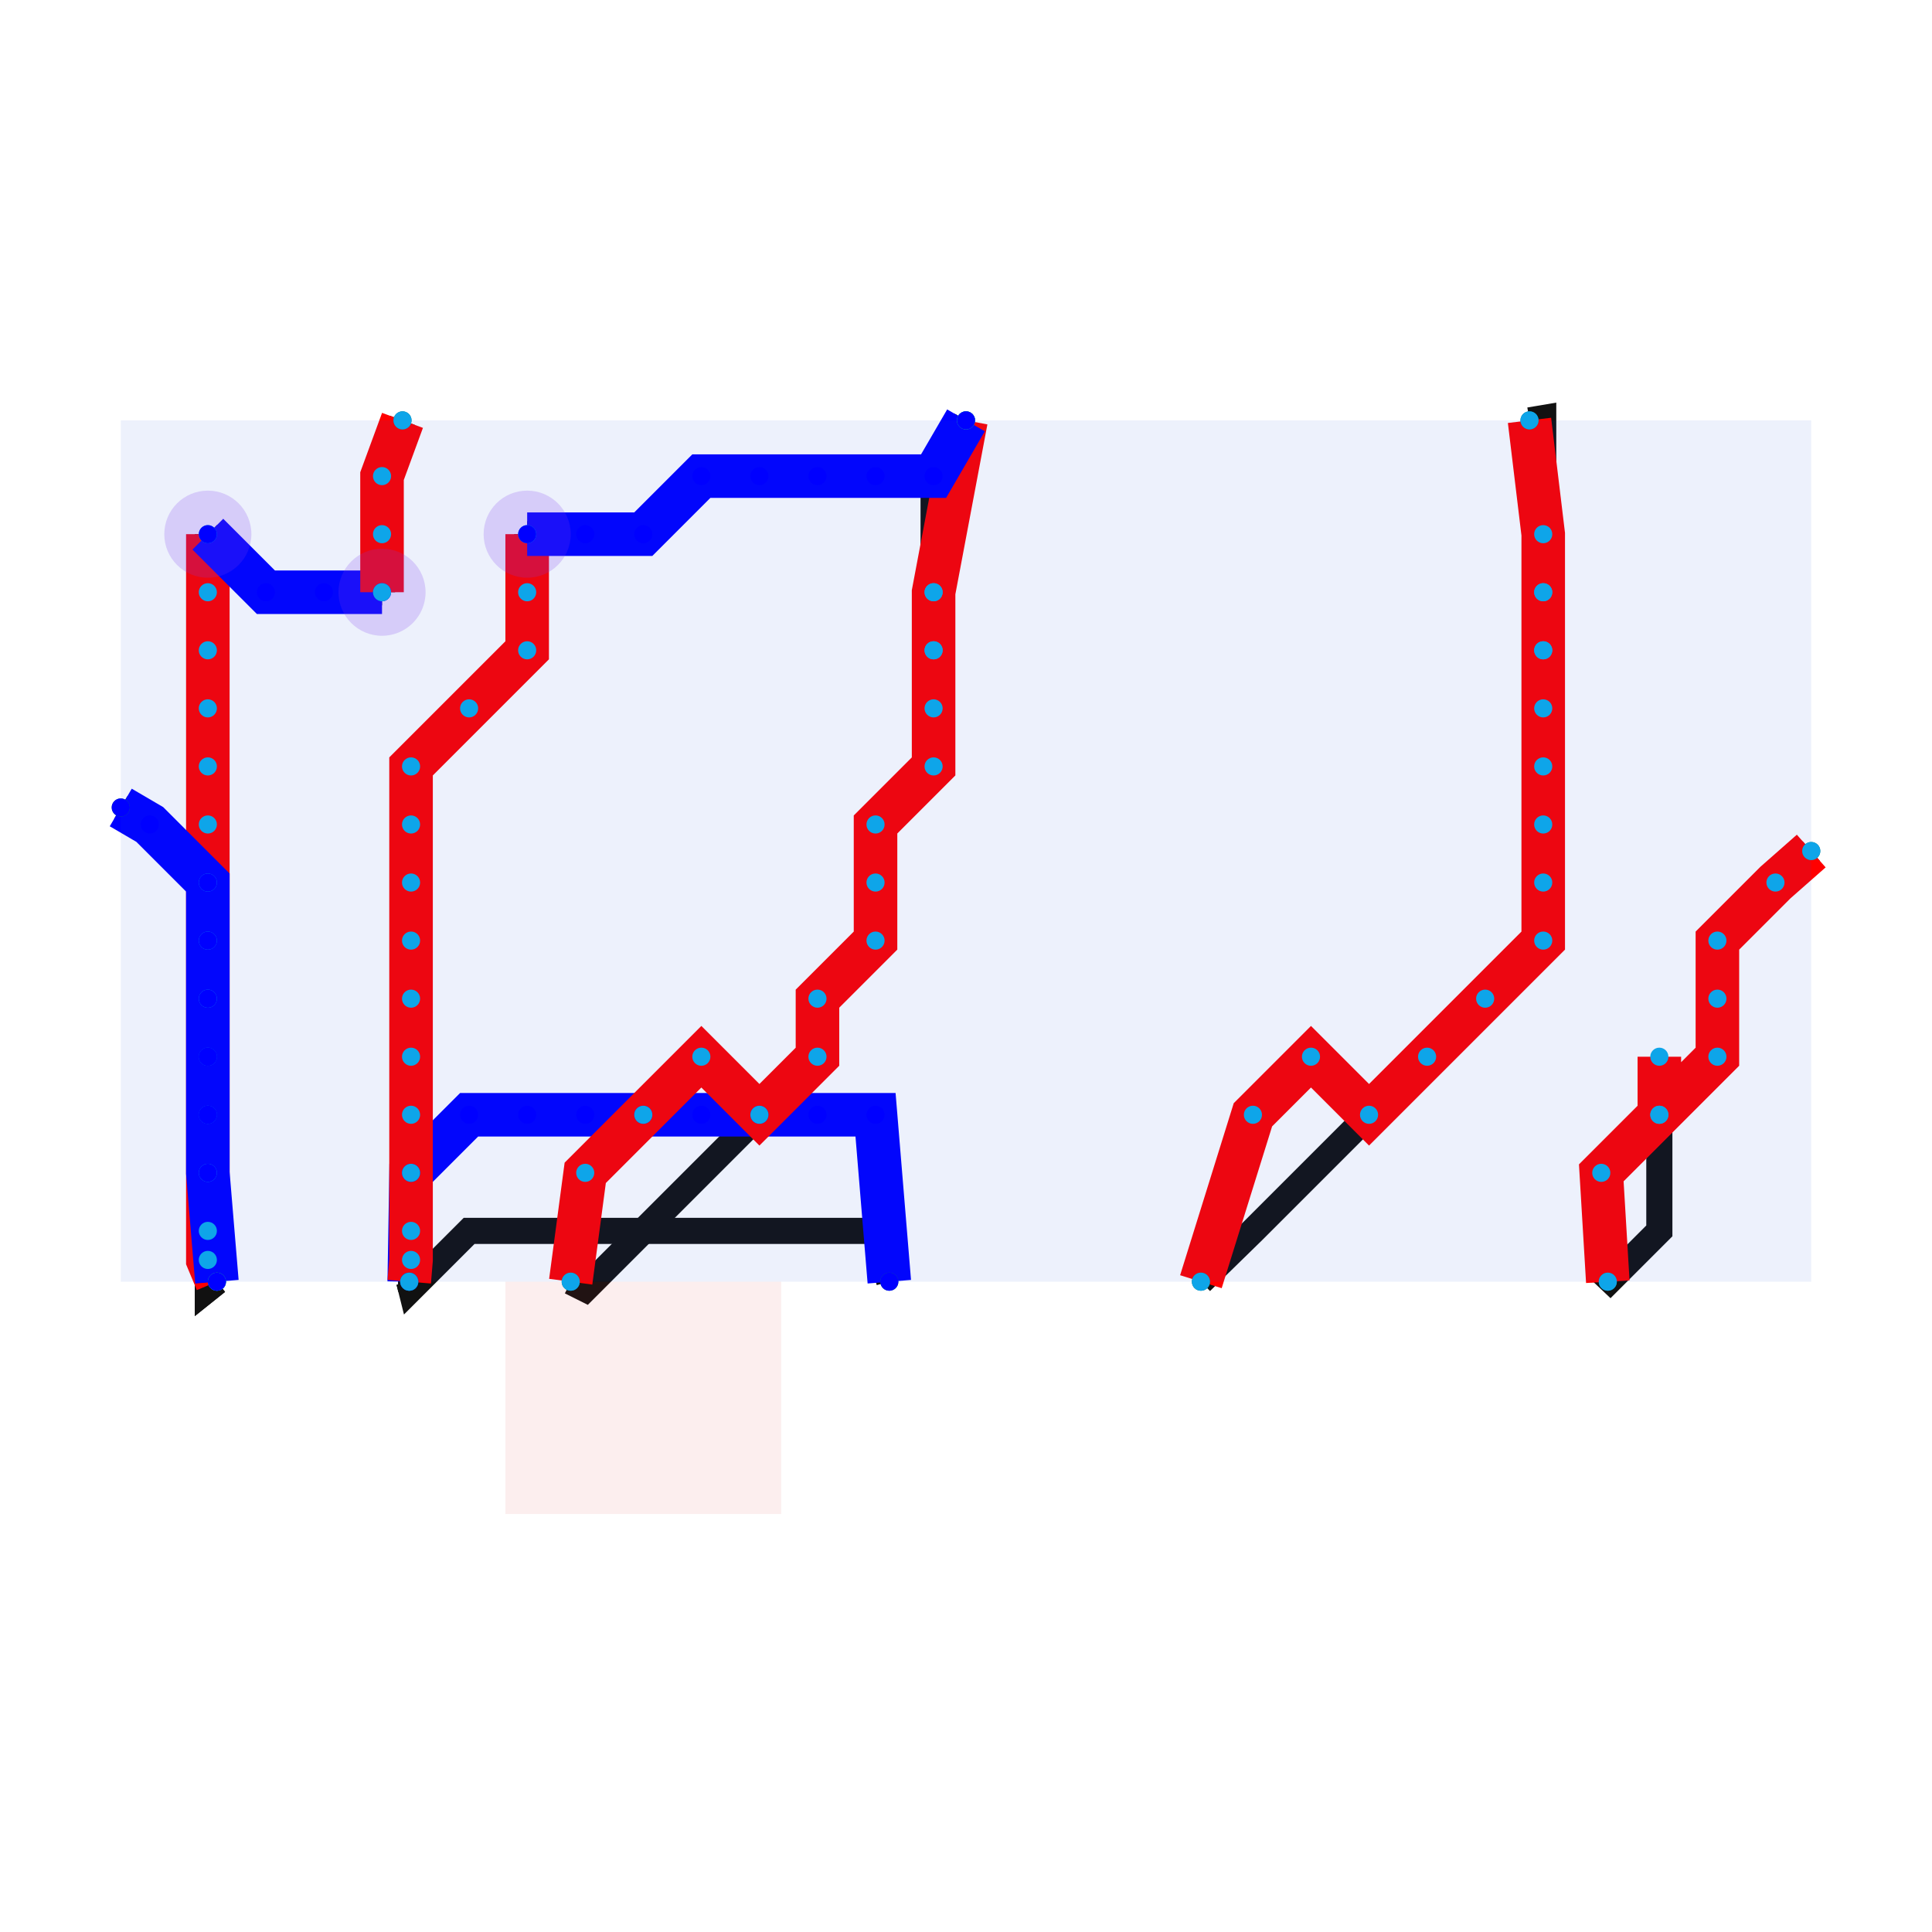
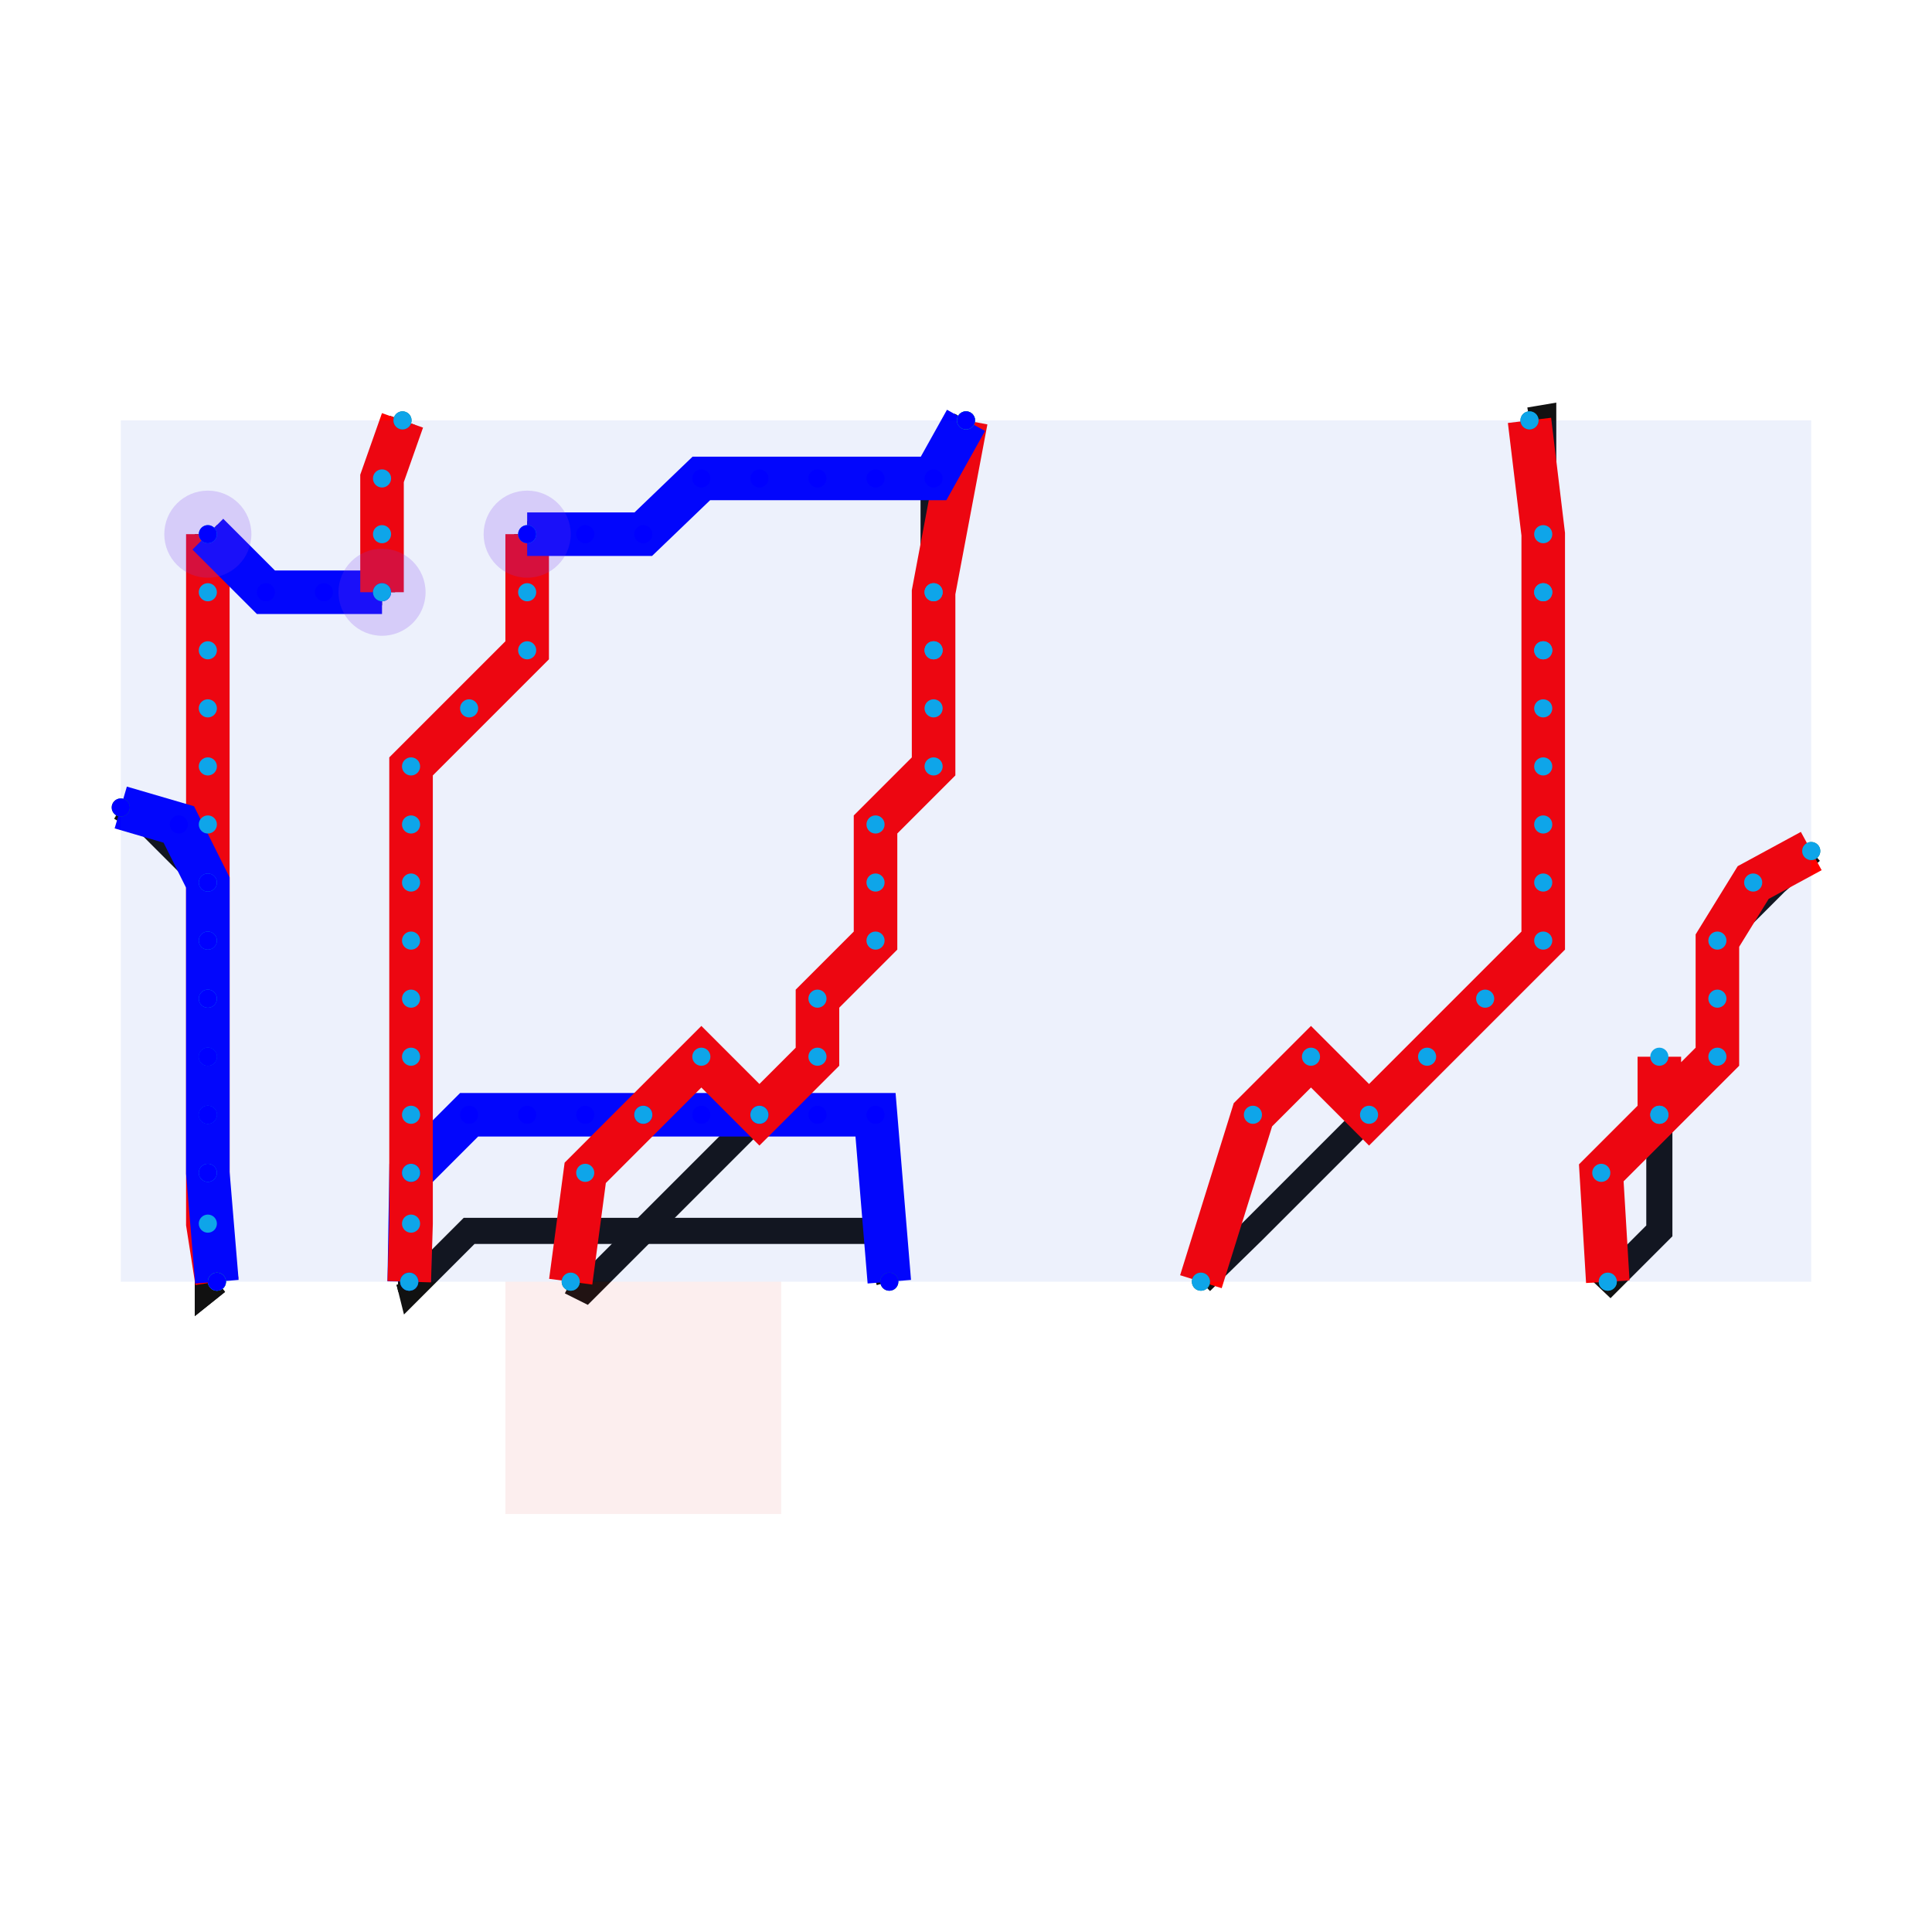
<svg xmlns="http://www.w3.org/2000/svg" width="640" height="640" viewBox="0 0 640 640">
  <rect width="100%" height="100%" fill="white" />
  <g>
    <polyline data-points="1.19375,-12.775 1.2000000000000002,-12.8 1.4000000000000001,-12.600000000000001 1.6,-12.600000000000001 1.8,-12.600000000000001 2,-12.600000000000001 2.2,-12.600000000000001 2.4000000000000004,-12.600000000000001 2.6000000000000005,-12.600000000000001 2.8000000000000007,-12.600000000000001 2.8475,-12.775" data-type="line" data-label="original:source_net_6_mst0" points="135.565,424.58 136.166,426.984 155.399,407.751 174.632,407.751 193.865,407.751 213.098,407.751 232.332,407.751 251.565,407.751 270.798,407.751 290.031,407.751 294.599,424.58" fill="none" stroke="#111111" stroke-width="8.655" />
  </g>
  <g>
    <polyline data-points="0.5312500000000008,-12.775 0.5,-12.8 0.5,-12.600000000000001 0.5,-12.400000000000002 0.5,-12.200000000000003 0.5,-12.000000000000004 0.5,-11.800000000000004 0.5,-11.600000000000005 0.5,-11.400000000000006 0.5,-11.200000000000006 0.5,-11.000000000000007 0.5,-10.800000000000008 0.5,-10.600000000000009 0.5,-10.40000000000001 0.5,-10.20000000000001" data-type="line" data-label="original:source_net_12" points="71.855,424.58 68.85,426.984 68.85,407.751 68.85,388.518 68.85,369.285 68.85,350.052 68.85,330.819 68.85,311.585 68.85,292.352 68.85,273.119 68.85,253.886 68.85,234.653 68.85,215.42 68.85,196.186 68.85,176.953" fill="none" stroke="#111111" stroke-width="8.655" />
  </g>
  <g>
    <polyline data-points="0.5,-10.20000000000001 0.5,-10.20000000000001 0.7,-10.40000000000001 0.8999999999999999,-10.40000000000001 1.0999999999999999,-10.40000000000001" data-type="line" data-label="original:source_net_12" points="68.85,176.953 68.85,176.953 88.083,196.186 107.316,196.186 126.549,196.186" fill="none" stroke="#111111" stroke-width="8.655" />
  </g>
  <g>
    <polyline data-points="1.0999999999999999,-10.40000000000001 1.0999999999999999,-10.40000000000001 1.0999999999999999,-10.20000000000001 1.0999999999999999,-10.00000000000001 1.1705457001021478,-9.807968978321702" data-type="line" data-label="original:source_net_12" points="126.549,196.186 126.549,196.186 126.549,176.953 126.549,157.72 133.333,139.253" fill="none" stroke="#111111" stroke-width="8.655" />
  </g>
  <g>
    <polyline data-points="5.322455650459661,-12.775 5.300000000000001,-12.8 5.500000000000001,-12.600000000000001 5.500000000000001,-12.400000000000002 5.500000000000001,-12.200000000000003 5.700000000000001,-12.000000000000004 5.700000000000001,-11.800000000000004 5.700000000000001,-11.600000000000005 5.900000000000001,-11.400000000000006 6.023274200612882,-11.291484489160851" data-type="line" data-label="original:source_net_15_mst1" points="532.605,424.58 530.446,426.984 549.679,407.751 549.679,388.518 549.679,369.285 568.912,350.052 568.912,330.819 568.912,311.585 588.145,292.352 600,281.917" fill="none" stroke="#111111" stroke-width="8.655" />
  </g>
  <g>
    <polyline data-points="5.052728500510735,-9.807968978321702 5.1000000000000005,-9.8 5.1000000000000005,-10 5.1000000000000005,-10.2 5.1000000000000005,-10.399999999999999 5.1000000000000005,-10.599999999999998 5.1000000000000005,-10.799999999999997 5.1000000000000005,-10.999999999999996 5.1000000000000005,-11.199999999999996 5.1000000000000005,-11.399999999999995 5.1000000000000005,-11.599999999999994 4.9,-11.799999999999994 4.7,-11.999999999999993 4.5,-12.199999999999992 4.3,-12.399999999999991 4.1,-12.59999999999999 3.920818550153221,-12.775" data-type="line" data-label="original:source_net_6_mst2" points="506.667,139.253 511.213,138.487 511.213,157.72 511.213,176.953 511.213,196.186 511.213,215.42 511.213,234.653 511.213,253.886 511.213,273.119 511.213,292.352 511.213,311.585 491.979,330.819 472.746,350.052 453.513,369.285 434.28,388.518 415.047,407.751 397.816,424.58" fill="none" stroke="#111111" stroke-width="8.655" />
  </g>
  <g>
    <polyline data-points="1.75,-12.775 1.8,-12.8 2,-12.600000000000001 2.2,-12.400000000000002 2.4000000000000004,-12.200000000000003 2.6000000000000005,-12.000000000000004 2.6000000000000005,-11.800000000000004 2.8000000000000007,-11.600000000000005 2.8000000000000007,-11.400000000000006 2.8000000000000007,-11.200000000000006 3.000000000000001,-11.000000000000007 3.000000000000001,-10.800000000000008 3.000000000000001,-10.600000000000009 3.000000000000001,-10.40000000000001 3.000000000000001,-10.20000000000001 3.000000000000001,-10.00000000000001 3.1116371003064414,-9.807968978321702" data-type="line" data-label="original:source_net_18" points="189.057,424.58 193.865,426.984 213.098,407.751 232.332,388.518 251.565,369.285 270.798,350.052 270.798,330.819 290.031,311.585 290.031,292.352 290.031,273.119 309.264,253.886 309.264,234.653 309.264,215.42 309.264,196.186 309.264,176.953 309.264,157.72 320,139.253" fill="none" stroke="#111111" stroke-width="8.655" />
  </g>
  <g>
    <polyline data-points="0.5312500000000008,-12.775 0.5,-12.8 0.5,-12.600000000000001 0.5,-12.400000000000002 0.5,-12.200000000000003 0.5,-12.000000000000004 0.5,-11.800000000000004 0.5,-11.600000000000005 0.5,-11.400000000000006 0.3,-11.200000000000006 0.20000000000000107,-11.14148448916085" data-type="line" data-label="original:source_net_13_mst2" points="71.855,424.58 68.85,426.984 68.85,407.751 68.85,388.518 68.85,369.285 68.85,350.052 68.85,330.819 68.85,311.585 68.85,292.352 49.617,273.119 40,267.492" fill="none" stroke="#111111" stroke-width="8.655" />
  </g>
  <g>
    <polyline data-points="1.19375,-12.775 1.2000000000000002,-12.8 1.2000000000000002,-12.600000000000001 1.2000000000000002,-12.400000000000002 1.2000000000000002,-12.200000000000003 1.2000000000000002,-12.000000000000004 1.2000000000000002,-11.800000000000004 1.2000000000000002,-11.600000000000005 1.2000000000000002,-11.400000000000006 1.2000000000000002,-11.200000000000006 1.2000000000000002,-11.000000000000007 1.4000000000000001,-10.800000000000008 1.6,-10.600000000000009 1.6,-10.40000000000001 1.6,-10.20000000000001" data-type="line" data-label="original:source_net_19" points="135.565,424.58 136.166,426.984 136.166,407.751 136.166,388.518 136.166,369.285 136.166,350.052 136.166,330.819 136.166,311.585 136.166,292.352 136.166,273.119 136.166,253.886 155.399,234.653 174.632,215.42 174.632,196.186 174.632,176.953" fill="none" stroke="#111111" stroke-width="8.655" />
  </g>
  <g>
    <polyline data-points="1.6,-10.20000000000001 1.6,-10.20000000000001 1.8,-10.20000000000001 2,-10.20000000000001 2.2,-10.00000000000001 2.4000000000000004,-10.00000000000001 2.6000000000000005,-10.00000000000001 2.8000000000000007,-10.00000000000001 3.000000000000001,-10.00000000000001 3.1116371003064414,-9.807968978321702" data-type="line" data-label="original:source_net_19" points="174.632,176.953 174.632,176.953 193.865,176.953 213.098,176.953 232.332,157.72 251.565,157.72 270.798,157.72 290.031,157.72 309.264,157.72 320,139.253" fill="none" stroke="#111111" stroke-width="8.655" />
  </g>
  <g>
    <polyline data-points="1.19375,-12.775 1.2000000000000002,-12.4 1.4000000000000001,-12.200000000000001 1.6,-12.200000000000001 1.8,-12.200000000000001 2,-12.200000000000001 2.2,-12.200000000000001 2.4000000000000004,-12.200000000000001 2.6000000000000005,-12.200000000000001 2.8000000000000007,-12.200000000000001 2.8475,-12.775" data-type="line" data-label="source_net_6_mst0" points="135.565,424.58 136.166,388.518 155.399,369.285 174.632,369.285 193.865,369.285 213.098,369.285 232.332,369.285 251.565,369.285 270.798,369.285 290.031,369.285 294.599,424.58" fill="none" stroke="#0000FF" stroke-width="14.425" />
  </g>
  <g>
-     <polyline data-points="0.5312500000000008,-12.775 0.5,-12.700000000000001 0.5,-12.600000000000001 0.5,-12.400000000000002 0.5,-12.200000000000003 0.5,-12.000000000000004 0.5,-11.800000000000004 0.5,-11.600000000000005 0.5,-11.400000000000006 0.5,-11.200000000000006 0.5,-11.000000000000007 0.5,-10.800000000000008 0.5,-10.600000000000009 0.5,-10.40000000000001 0.5,-10.20000000000001" data-type="line" data-label="source_net_12" points="71.855,424.58 68.85,417.368 68.85,407.751 68.85,388.518 68.85,369.285 68.85,350.052 68.85,330.819 68.85,311.585 68.85,292.352 68.85,273.119 68.85,253.886 68.85,234.653 68.85,215.42 68.85,196.186 68.85,176.953" fill="none" stroke="#FF0000" stroke-width="14.425" />
+     <polyline data-points="0.5312500000000008,-12.775 0.5,-12.575000000000001 0.5,-12.400000000000002 0.5,-12.200000000000003 0.5,-12.000000000000004 0.5,-11.800000000000004 0.5,-11.600000000000005 0.5,-11.400000000000006 0.5,-11.200000000000006 0.5,-11.000000000000007 0.5,-10.800000000000008 0.5,-10.600000000000009 0.5,-10.40000000000001 0.5,-10.20000000000001" data-type="line" data-label="source_net_12" points="71.855,424.58 68.85,405.347 68.85,388.518 68.85,369.285 68.85,350.052 68.85,330.819 68.85,311.585 68.85,292.352 68.85,273.119 68.85,253.886 68.85,234.653 68.85,215.42 68.85,196.186 68.85,176.953" fill="none" stroke="#FF0000" stroke-width="14.425" />
  </g>
  <g>
    <polyline data-points="0.5,-10.20000000000001 0.5,-10.20000000000001 0.7,-10.40000000000001 0.8999999999999999,-10.40000000000001 1.0999999999999999,-10.40000000000001" data-type="line" data-label="source_net_12" points="68.85,176.953 68.85,176.953 88.083,196.186 107.316,196.186 126.549,196.186" fill="none" stroke="#0000FF" stroke-width="14.425" />
  </g>
  <g>
-     <polyline data-points="1.0999999999999999,-10.40000000000001 1.0999999999999999,-10.40000000000001 1.0999999999999999,-10.20000000000001 1.0999999999999999,-10.00000000000001 1.1705457001021478,-9.807968978321702" data-type="line" data-label="source_net_12" points="126.549,196.186 126.549,196.186 126.549,176.953 126.549,157.72 133.333,139.253" fill="none" stroke="#FF0000" stroke-width="14.425" />
-   </g>
-   <g>
-     <polyline data-points="5.322455650459661,-12.775 5.300000000000001,-12.4 5.500000000000001,-12.200000000000001 5.500000000000001,-12.000000000000002 5.500000000000001,-12.200000000000003 5.700000000000001,-12.000000000000004 5.700000000000001,-11.800000000000004 5.700000000000001,-11.600000000000005 5.900000000000001,-11.400000000000006 6.023274200612882,-11.291484489160851" data-type="line" data-label="source_net_15_mst1" points="532.605,424.58 530.446,388.518 549.679,369.285 549.679,350.052 549.679,369.285 568.912,350.052 568.912,330.819 568.912,311.585 588.145,292.352 600,281.917" fill="none" stroke="#FF0000" stroke-width="14.425" />
+     <polyline data-points="1.0999999999999999,-10.40000000000001 1.0999999999999999,-10.40000000000001 1.0999999999999999,-10.20000000000001 1.0999999999999999,-10.007968978321701 1.1705457001021478,-9.807968978321702" data-type="line" data-label="source_net_12" points="126.549,196.186 126.549,196.186 126.549,176.953 126.549,158.487 133.333,139.253" fill="none" stroke="#FF0000" stroke-width="14.425" />
+   </g>
+   <g>
+     <polyline data-points="5.322455650459661,-12.775 5.300000000000001,-12.4 5.500000000000001,-12.200000000000001 5.500000000000001,-12.000000000000002 5.500000000000001,-12.200000000000003 5.700000000000001,-12.000000000000004 5.700000000000001,-11.800000000000004 5.700000000000001,-11.600000000000005 5.8232742006128815,-11.400000000000006 6.023274200612882,-11.291484489160851" data-type="line" data-label="source_net_15_mst1" points="532.605,424.58 530.446,388.518 549.679,369.285 549.679,350.052 549.679,369.285 568.912,350.052 568.912,330.819 568.912,311.585 580.767,292.352 600,281.917" fill="none" stroke="#FF0000" stroke-width="14.425" />
  </g>
  <g>
    <polyline data-points="5.052728500510735,-9.807968978321702 5.1000000000000005,-10.200000000000001 5.1000000000000005,-10.4 5.1000000000000005,-10.6 5.1000000000000005,-10.399999999999999 5.1000000000000005,-10.599999999999998 5.1000000000000005,-10.799999999999997 5.1000000000000005,-10.999999999999996 5.1000000000000005,-11.199999999999996 5.1000000000000005,-11.399999999999995 5.1000000000000005,-11.599999999999994 4.9,-11.799999999999994 4.7,-11.999999999999993 4.5,-12.199999999999992 4.3,-11.999999999999991 4.1,-12.19999999999999 3.920818550153221,-12.775" data-type="line" data-label="source_net_6_mst2" points="506.667,139.253 511.213,176.953 511.213,196.186 511.213,215.42 511.213,196.186 511.213,215.42 511.213,234.653 511.213,253.886 511.213,273.119 511.213,292.352 511.213,311.585 491.979,330.819 472.746,350.052 453.513,369.285 434.28,350.052 415.047,369.285 397.816,424.58" fill="none" stroke="#FF0000" stroke-width="14.425" />
  </g>
  <g>
    <polyline data-points="1.75,-12.775 1.8,-12.4 2,-12.200000000000001 2.2,-12.000000000000002 2.4000000000000004,-12.200000000000003 2.6000000000000005,-12.000000000000004 2.6000000000000005,-11.800000000000004 2.8000000000000007,-11.600000000000005 2.8000000000000007,-11.400000000000006 2.8000000000000007,-11.200000000000006 3.000000000000001,-11.000000000000007 3.000000000000001,-10.800000000000008 3.000000000000001,-10.600000000000009 3.000000000000001,-10.40000000000001 3.000000000000001,-10.60000000000001 3.000000000000001,-10.400000000000011 3.1116371003064414,-9.807968978321702" data-type="line" data-label="source_net_18" points="189.057,424.58 193.865,388.518 213.098,369.285 232.332,350.052 251.565,369.285 270.798,350.052 270.798,330.819 290.031,311.585 290.031,292.352 290.031,273.119 309.264,253.886 309.264,234.653 309.264,215.42 309.264,196.186 309.264,215.42 309.264,196.186 320,139.253" fill="none" stroke="#FF0000" stroke-width="14.425" />
  </g>
  <g>
-     <polyline data-points="0.5312500000000008,-12.775 0.5,-12.4 0.5,-12.200000000000001 0.5,-12.000000000000002 0.5,-12.200000000000003 0.5,-12.000000000000004 0.5,-11.800000000000004 0.5,-11.600000000000005 0.5,-11.400000000000006 0.3,-11.200000000000006 0.20000000000000107,-11.14148448916085" data-type="line" data-label="source_net_13_mst2" points="71.855,424.58 68.85,388.518 68.85,369.285 68.85,350.052 68.85,369.285 68.85,350.052 68.85,330.819 68.85,311.585 68.85,292.352 49.617,273.119 40,267.492" fill="none" stroke="#0000FF" stroke-width="14.425" />
-   </g>
-   <g>
-     <polyline data-points="1.19375,-12.775 1.2000000000000002,-12.700000000000001 1.2000000000000002,-12.600000000000001 1.2000000000000002,-12.400000000000002 1.2000000000000002,-12.200000000000003 1.2000000000000002,-12.000000000000004 1.2000000000000002,-11.800000000000004 1.2000000000000002,-11.600000000000005 1.2000000000000002,-11.400000000000006 1.2000000000000002,-11.200000000000006 1.2000000000000002,-11.000000000000007 1.4000000000000001,-10.800000000000008 1.6,-10.600000000000009 1.6,-10.40000000000001 1.6,-10.20000000000001" data-type="line" data-label="source_net_19" points="135.565,424.58 136.166,417.368 136.166,407.751 136.166,388.518 136.166,369.285 136.166,350.052 136.166,330.819 136.166,311.585 136.166,292.352 136.166,273.119 136.166,253.886 155.399,234.653 174.632,215.42 174.632,196.186 174.632,176.953" fill="none" stroke="#FF0000" stroke-width="14.425" />
-   </g>
-   <g>
-     <polyline data-points="1.6,-10.20000000000001 1.6,-10.20000000000001 1.8,-10.20000000000001 2,-10.20000000000001 2.2,-10.00000000000001 2.4000000000000004,-10.00000000000001 2.6000000000000005,-10.00000000000001 2.8000000000000007,-10.00000000000001 3.000000000000001,-10.00000000000001 3.1116371003064414,-9.807968978321702" data-type="line" data-label="source_net_19" points="174.632,176.953 174.632,176.953 193.865,176.953 213.098,176.953 232.332,157.72 251.565,157.72 270.798,157.72 290.031,157.72 309.264,157.72 320,139.253" fill="none" stroke="#0000FF" stroke-width="14.425" />
+     <polyline data-points="0.5312500000000008,-12.775 0.5,-12.4 0.5,-12.200000000000001 0.5,-12.000000000000002 0.5,-12.200000000000003 0.5,-12.000000000000004 0.5,-11.800000000000004 0.5,-11.600000000000005 0.5,-11.400000000000006 0.4000000000000011,-11.200000000000006 0.20000000000000107,-11.14148448916085" data-type="line" data-label="source_net_13_mst2" points="71.855,424.58 68.85,388.518 68.85,369.285 68.85,350.052 68.85,369.285 68.85,350.052 68.85,330.819 68.85,311.585 68.85,292.352 59.233,273.119 40,267.492" fill="none" stroke="#0000FF" stroke-width="14.425" />
+   </g>
+   <g>
+     <polyline data-points="1.19375,-12.775 1.2000000000000002,-12.575000000000001 1.2000000000000002,-12.400000000000002 1.2000000000000002,-12.200000000000003 1.2000000000000002,-12.000000000000004 1.2000000000000002,-11.800000000000004 1.2000000000000002,-11.600000000000005 1.2000000000000002,-11.400000000000006 1.2000000000000002,-11.200000000000006 1.2000000000000002,-11.000000000000007 1.4000000000000001,-10.800000000000008 1.6,-10.600000000000009 1.6,-10.40000000000001 1.6,-10.20000000000001" data-type="line" data-label="source_net_19" points="135.565,424.58 136.166,405.347 136.166,388.518 136.166,369.285 136.166,350.052 136.166,330.819 136.166,311.585 136.166,292.352 136.166,273.119 136.166,253.886 155.399,234.653 174.632,215.42 174.632,196.186 174.632,176.953" fill="none" stroke="#FF0000" stroke-width="14.425" />
+   </g>
+   <g>
+     <polyline data-points="1.6,-10.20000000000001 1.6,-10.20000000000001 1.8,-10.20000000000001 2,-10.20000000000001 2.2,-10.007968978321701 2.4000000000000004,-10.007968978321701 2.6000000000000005,-10.007968978321701 2.8000000000000007,-10.007968978321701 3.000000000000001,-10.007968978321701 3.1116371003064414,-9.807968978321702" data-type="line" data-label="source_net_19" points="174.632,176.953 174.632,176.953 193.865,176.953 213.098,176.953 232.332,158.487 251.565,158.487 270.798,158.487 290.031,158.487 309.264,158.487 320,139.253" fill="none" stroke="#0000FF" stroke-width="14.425" />
  </g>
  <g>
    <rect data-type="rect" data-label="cmn_26" data-x="3.1116371003064414" data-y="-11.291484489160851" x="40" y="139.253" width="560" height="285.327" fill="rgba(29, 78, 216, 0.08)" stroke="#1d4ed8" stroke-width="0.01" />
  </g>
  <g>
    <rect data-type="rect" data-label="obstacle:rect:0" data-x="2" data-y="-13.175" x="167.42" y="424.58" width="91.358" height="76.933" fill="rgba(220, 38, 38, 0.08)" stroke="#dc2626" stroke-width="0.01" />
  </g>
  <circle data-type="circle" data-label="" data-x="0.5" data-y="-10.20000000000001" cx="68.85" cy="176.953" r="14.425" fill="rgba(124, 58, 237, 0.2)" stroke="#7c3aed" stroke-width="0.01" />
  <circle data-type="circle" data-label="" data-x="1.0999999999999999" data-y="-10.40000000000001" cx="126.549" cy="196.186" r="14.425" fill="rgba(124, 58, 237, 0.2)" stroke="#7c3aed" stroke-width="0.01" />
  <circle data-type="circle" data-label="" data-x="1.6" data-y="-10.20000000000001" cx="174.632" cy="176.953" r="14.425" fill="rgba(124, 58, 237, 0.2)" stroke="#7c3aed" stroke-width="0.01" />
  <g>
    <circle data-type="point" data-label="source_net_6_mst0" data-x="1.19375" data-y="-12.775" cx="135.565" cy="424.58" r="3" fill="#0f766e" />
  </g>
  <g>
    <circle data-type="point" data-label="source_net_6_mst0" data-x="2.8475" data-y="-12.775" cx="294.599" cy="424.58" r="3" fill="#0f766e" />
  </g>
  <g>
    <circle data-type="point" data-label="source_net_19" data-x="1.19375" data-y="-12.775" cx="135.565" cy="424.58" r="3" fill="#0f766e" />
  </g>
  <g>
    <circle data-type="point" data-label="source_net_19" data-x="3.1116371003064414" data-y="-9.807968978321702" cx="320" cy="139.253" r="3" fill="#0f766e" />
  </g>
  <g>
    <circle data-type="point" data-label="source_net_6_mst2" data-x="3.920818550153221" data-y="-12.775" cx="397.816" cy="424.58" r="3" fill="#0f766e" />
  </g>
  <g>
    <circle data-type="point" data-label="source_net_6_mst2" data-x="5.052728500510735" data-y="-9.807968978321702" cx="506.667" cy="139.253" r="3" fill="#0f766e" />
  </g>
  <g>
    <circle data-type="point" data-label="source_net_13_mst2" data-x="0.20000000000000107" data-y="-11.14148448916085" cx="40" cy="267.492" r="3" fill="#0f766e" />
  </g>
  <g>
    <circle data-type="point" data-label="source_net_13_mst2" data-x="0.5312500000000008" data-y="-12.775" cx="71.855" cy="424.58" r="3" fill="#0f766e" />
  </g>
  <g>
    <circle data-type="point" data-label="source_net_18" data-x="1.75" data-y="-12.775" cx="189.057" cy="424.58" r="3" fill="#0f766e" />
  </g>
  <g>
    <circle data-type="point" data-label="source_net_18" data-x="3.1116371003064414" data-y="-9.807968978321702" cx="320" cy="139.253" r="3" fill="#0f766e" />
  </g>
  <g>
    <circle data-type="point" data-label="source_net_12" data-x="1.1705457001021478" data-y="-9.807968978321702" cx="133.333" cy="139.253" r="3" fill="#0f766e" />
  </g>
  <g>
    <circle data-type="point" data-label="source_net_12" data-x="0.5312500000000008" data-y="-12.775" cx="71.855" cy="424.58" r="3" fill="#0f766e" />
  </g>
  <g>
    <circle data-type="point" data-label="source_net_15_mst1" data-x="5.322455650459661" data-y="-12.775" cx="532.605" cy="424.58" r="3" fill="#0f766e" />
  </g>
  <g>
    <circle data-type="point" data-label="source_net_15_mst1" data-x="6.023274200612882" data-y="-11.291484489160851" cx="600" cy="281.917" r="3" fill="#0f766e" />
  </g>
  <g>
    <circle data-type="point" data-label="" data-x="1.19375" data-y="-12.775" cx="135.565" cy="424.58" r="3" fill="#0000FF" />
  </g>
  <g>
    <circle data-type="point" data-label="" data-x="1.2000000000000002" data-y="-12.4" cx="136.166" cy="388.518" r="3" fill="#0000FF" />
  </g>
  <g>
    <circle data-type="point" data-label="" data-x="1.4000000000000001" data-y="-12.200000000000001" cx="155.399" cy="369.285" r="3" fill="#0000FF" />
  </g>
  <g>
    <circle data-type="point" data-label="" data-x="1.6" data-y="-12.200000000000001" cx="174.632" cy="369.285" r="3" fill="#0000FF" />
  </g>
  <g>
    <circle data-type="point" data-label="" data-x="1.8" data-y="-12.200000000000001" cx="193.865" cy="369.285" r="3" fill="#0000FF" />
  </g>
  <g>
    <circle data-type="point" data-label="" data-x="2" data-y="-12.200000000000001" cx="213.098" cy="369.285" r="3" fill="#0000FF" />
  </g>
  <g>
    <circle data-type="point" data-label="" data-x="2.2" data-y="-12.200000000000001" cx="232.332" cy="369.285" r="3" fill="#0000FF" />
  </g>
  <g>
    <circle data-type="point" data-label="" data-x="2.4000000000000004" data-y="-12.200000000000001" cx="251.565" cy="369.285" r="3" fill="#0000FF" />
  </g>
  <g>
    <circle data-type="point" data-label="" data-x="2.6000000000000005" data-y="-12.200000000000001" cx="270.798" cy="369.285" r="3" fill="#0000FF" />
  </g>
  <g>
    <circle data-type="point" data-label="" data-x="2.8000000000000007" data-y="-12.200000000000001" cx="290.031" cy="369.285" r="3" fill="#0000FF" />
  </g>
  <g>
    <circle data-type="point" data-label="" data-x="2.8475" data-y="-12.775" cx="294.599" cy="424.58" r="3" fill="#0000FF" />
  </g>
  <g>
    <circle data-type="point" data-label="" data-x="0.5312500000000008" data-y="-12.775" cx="71.855" cy="424.58" r="3" fill="#0ea5e9" />
  </g>
  <g>
-     <circle data-type="point" data-label="" data-x="0.5" data-y="-12.700000000000001" cx="68.85" cy="417.368" r="3" fill="#0ea5e9" />
-   </g>
-   <g>
-     <circle data-type="point" data-label="" data-x="0.5" data-y="-12.600000000000001" cx="68.85" cy="407.751" r="3" fill="#0ea5e9" />
+     <circle data-type="point" data-label="" data-x="0.5" data-y="-12.575000000000001" cx="68.85" cy="405.347" r="3" fill="#0ea5e9" />
  </g>
  <g>
    <circle data-type="point" data-label="" data-x="0.5" data-y="-12.400000000000002" cx="68.85" cy="388.518" r="3" fill="#0ea5e9" />
  </g>
  <g>
    <circle data-type="point" data-label="" data-x="0.5" data-y="-12.200000000000003" cx="68.85" cy="369.285" r="3" fill="#0ea5e9" />
  </g>
  <g>
    <circle data-type="point" data-label="" data-x="0.5" data-y="-12.000000000000004" cx="68.85" cy="350.052" r="3" fill="#0ea5e9" />
  </g>
  <g>
    <circle data-type="point" data-label="" data-x="0.5" data-y="-11.800000000000004" cx="68.85" cy="330.819" r="3" fill="#0ea5e9" />
  </g>
  <g>
    <circle data-type="point" data-label="" data-x="0.5" data-y="-11.600000000000005" cx="68.85" cy="311.585" r="3" fill="#0ea5e9" />
  </g>
  <g>
    <circle data-type="point" data-label="" data-x="0.5" data-y="-11.400000000000006" cx="68.85" cy="292.352" r="3" fill="#0ea5e9" />
  </g>
  <g>
    <circle data-type="point" data-label="" data-x="0.5" data-y="-11.200000000000006" cx="68.85" cy="273.119" r="3" fill="#0ea5e9" />
  </g>
  <g>
    <circle data-type="point" data-label="" data-x="0.5" data-y="-11.000000000000007" cx="68.85" cy="253.886" r="3" fill="#0ea5e9" />
  </g>
  <g>
    <circle data-type="point" data-label="" data-x="0.5" data-y="-10.800000000000008" cx="68.85" cy="234.653" r="3" fill="#0ea5e9" />
  </g>
  <g>
    <circle data-type="point" data-label="" data-x="0.5" data-y="-10.600000000000009" cx="68.85" cy="215.42" r="3" fill="#0ea5e9" />
  </g>
  <g>
    <circle data-type="point" data-label="" data-x="0.5" data-y="-10.40000000000001" cx="68.85" cy="196.186" r="3" fill="#0ea5e9" />
  </g>
  <g>
    <circle data-type="point" data-label="" data-x="0.5" data-y="-10.20000000000001" cx="68.85" cy="176.953" r="3" fill="#0ea5e9" />
  </g>
  <g>
    <circle data-type="point" data-label="" data-x="0.5" data-y="-10.20000000000001" cx="68.85" cy="176.953" r="3" fill="#0000FF" />
  </g>
  <g>
    <circle data-type="point" data-label="" data-x="0.7" data-y="-10.40000000000001" cx="88.083" cy="196.186" r="3" fill="#0000FF" />
  </g>
  <g>
    <circle data-type="point" data-label="" data-x="0.8999999999999999" data-y="-10.40000000000001" cx="107.316" cy="196.186" r="3" fill="#0000FF" />
  </g>
  <g>
    <circle data-type="point" data-label="" data-x="1.0999999999999999" data-y="-10.40000000000001" cx="126.549" cy="196.186" r="3" fill="#0000FF" />
  </g>
  <g>
    <circle data-type="point" data-label="" data-x="1.0999999999999999" data-y="-10.40000000000001" cx="126.549" cy="196.186" r="3" fill="#0ea5e9" />
  </g>
  <g>
    <circle data-type="point" data-label="" data-x="1.0999999999999999" data-y="-10.20000000000001" cx="126.549" cy="176.953" r="3" fill="#0ea5e9" />
  </g>
  <g>
-     <circle data-type="point" data-label="" data-x="1.0999999999999999" data-y="-10.00000000000001" cx="126.549" cy="157.72" r="3" fill="#0ea5e9" />
+     <circle data-type="point" data-label="" data-x="1.0999999999999999" data-y="-10.007968978321701" cx="126.549" cy="158.487" r="3" fill="#0ea5e9" />
  </g>
  <g>
    <circle data-type="point" data-label="" data-x="1.1705457001021478" data-y="-9.807968978321702" cx="133.333" cy="139.253" r="3" fill="#0ea5e9" />
  </g>
  <g>
    <circle data-type="point" data-label="" data-x="5.322455650459661" data-y="-12.775" cx="532.605" cy="424.58" r="3" fill="#0ea5e9" />
  </g>
  <g>
    <circle data-type="point" data-label="" data-x="5.300000000000001" data-y="-12.4" cx="530.446" cy="388.518" r="3" fill="#0ea5e9" />
  </g>
  <g>
    <circle data-type="point" data-label="" data-x="5.500000000000001" data-y="-12.200000000000001" cx="549.679" cy="369.285" r="3" fill="#0ea5e9" />
  </g>
  <g>
    <circle data-type="point" data-label="" data-x="5.500000000000001" data-y="-12.000000000000002" cx="549.679" cy="350.052" r="3" fill="#0ea5e9" />
  </g>
  <g>
    <circle data-type="point" data-label="" data-x="5.500000000000001" data-y="-12.200000000000003" cx="549.679" cy="369.285" r="3" fill="#0ea5e9" />
  </g>
  <g>
    <circle data-type="point" data-label="" data-x="5.700000000000001" data-y="-12.000000000000004" cx="568.912" cy="350.052" r="3" fill="#0ea5e9" />
  </g>
  <g>
    <circle data-type="point" data-label="" data-x="5.700000000000001" data-y="-11.800000000000004" cx="568.912" cy="330.819" r="3" fill="#0ea5e9" />
  </g>
  <g>
    <circle data-type="point" data-label="" data-x="5.700000000000001" data-y="-11.600000000000005" cx="568.912" cy="311.585" r="3" fill="#0ea5e9" />
  </g>
  <g>
-     <circle data-type="point" data-label="" data-x="5.900000000000001" data-y="-11.400000000000006" cx="588.145" cy="292.352" r="3" fill="#0ea5e9" />
+     <circle data-type="point" data-label="" data-x="5.8232742006128815" data-y="-11.400000000000006" cx="580.767" cy="292.352" r="3" fill="#0ea5e9" />
  </g>
  <g>
    <circle data-type="point" data-label="" data-x="6.023274200612882" data-y="-11.291484489160851" cx="600" cy="281.917" r="3" fill="#0ea5e9" />
  </g>
  <g>
    <circle data-type="point" data-label="" data-x="5.052728500510735" data-y="-9.807968978321702" cx="506.667" cy="139.253" r="3" fill="#0ea5e9" />
  </g>
  <g>
    <circle data-type="point" data-label="" data-x="5.1000000000000005" data-y="-10.200000000000001" cx="511.213" cy="176.953" r="3" fill="#0ea5e9" />
  </g>
  <g>
    <circle data-type="point" data-label="" data-x="5.1000000000000005" data-y="-10.4" cx="511.213" cy="196.186" r="3" fill="#0ea5e9" />
  </g>
  <g>
    <circle data-type="point" data-label="" data-x="5.1000000000000005" data-y="-10.6" cx="511.213" cy="215.42" r="3" fill="#0ea5e9" />
  </g>
  <g>
    <circle data-type="point" data-label="" data-x="5.1000000000000005" data-y="-10.399999999999999" cx="511.213" cy="196.186" r="3" fill="#0ea5e9" />
  </g>
  <g>
    <circle data-type="point" data-label="" data-x="5.1000000000000005" data-y="-10.599999999999998" cx="511.213" cy="215.42" r="3" fill="#0ea5e9" />
  </g>
  <g>
    <circle data-type="point" data-label="" data-x="5.1000000000000005" data-y="-10.799999999999997" cx="511.213" cy="234.653" r="3" fill="#0ea5e9" />
  </g>
  <g>
    <circle data-type="point" data-label="" data-x="5.1000000000000005" data-y="-10.999999999999996" cx="511.213" cy="253.886" r="3" fill="#0ea5e9" />
  </g>
  <g>
    <circle data-type="point" data-label="" data-x="5.1000000000000005" data-y="-11.199999999999996" cx="511.213" cy="273.119" r="3" fill="#0ea5e9" />
  </g>
  <g>
    <circle data-type="point" data-label="" data-x="5.1000000000000005" data-y="-11.399999999999995" cx="511.213" cy="292.352" r="3" fill="#0ea5e9" />
  </g>
  <g>
    <circle data-type="point" data-label="" data-x="5.1000000000000005" data-y="-11.599999999999994" cx="511.213" cy="311.585" r="3" fill="#0ea5e9" />
  </g>
  <g>
    <circle data-type="point" data-label="" data-x="4.9" data-y="-11.799999999999994" cx="491.979" cy="330.819" r="3" fill="#0ea5e9" />
  </g>
  <g>
    <circle data-type="point" data-label="" data-x="4.7" data-y="-11.999999999999993" cx="472.746" cy="350.052" r="3" fill="#0ea5e9" />
  </g>
  <g>
    <circle data-type="point" data-label="" data-x="4.5" data-y="-12.199999999999992" cx="453.513" cy="369.285" r="3" fill="#0ea5e9" />
  </g>
  <g>
    <circle data-type="point" data-label="" data-x="4.3" data-y="-11.999999999999991" cx="434.28" cy="350.052" r="3" fill="#0ea5e9" />
  </g>
  <g>
    <circle data-type="point" data-label="" data-x="4.1" data-y="-12.19999999999999" cx="415.047" cy="369.285" r="3" fill="#0ea5e9" />
  </g>
  <g>
    <circle data-type="point" data-label="" data-x="3.920818550153221" data-y="-12.775" cx="397.816" cy="424.58" r="3" fill="#0ea5e9" />
  </g>
  <g>
    <circle data-type="point" data-label="" data-x="1.75" data-y="-12.775" cx="189.057" cy="424.58" r="3" fill="#0ea5e9" />
  </g>
  <g>
    <circle data-type="point" data-label="" data-x="1.8" data-y="-12.4" cx="193.865" cy="388.518" r="3" fill="#0ea5e9" />
  </g>
  <g>
    <circle data-type="point" data-label="" data-x="2" data-y="-12.200000000000001" cx="213.098" cy="369.285" r="3" fill="#0ea5e9" />
  </g>
  <g>
    <circle data-type="point" data-label="" data-x="2.2" data-y="-12.000000000000002" cx="232.332" cy="350.052" r="3" fill="#0ea5e9" />
  </g>
  <g>
    <circle data-type="point" data-label="" data-x="2.4000000000000004" data-y="-12.200000000000003" cx="251.565" cy="369.285" r="3" fill="#0ea5e9" />
  </g>
  <g>
    <circle data-type="point" data-label="" data-x="2.6000000000000005" data-y="-12.000000000000004" cx="270.798" cy="350.052" r="3" fill="#0ea5e9" />
  </g>
  <g>
    <circle data-type="point" data-label="" data-x="2.6000000000000005" data-y="-11.800000000000004" cx="270.798" cy="330.819" r="3" fill="#0ea5e9" />
  </g>
  <g>
    <circle data-type="point" data-label="" data-x="2.8000000000000007" data-y="-11.600000000000005" cx="290.031" cy="311.585" r="3" fill="#0ea5e9" />
  </g>
  <g>
    <circle data-type="point" data-label="" data-x="2.8000000000000007" data-y="-11.400000000000006" cx="290.031" cy="292.352" r="3" fill="#0ea5e9" />
  </g>
  <g>
    <circle data-type="point" data-label="" data-x="2.8000000000000007" data-y="-11.200000000000006" cx="290.031" cy="273.119" r="3" fill="#0ea5e9" />
  </g>
  <g>
    <circle data-type="point" data-label="" data-x="3.000000000000001" data-y="-11.000000000000007" cx="309.264" cy="253.886" r="3" fill="#0ea5e9" />
  </g>
  <g>
    <circle data-type="point" data-label="" data-x="3.000000000000001" data-y="-10.800000000000008" cx="309.264" cy="234.653" r="3" fill="#0ea5e9" />
  </g>
  <g>
    <circle data-type="point" data-label="" data-x="3.000000000000001" data-y="-10.600000000000009" cx="309.264" cy="215.42" r="3" fill="#0ea5e9" />
  </g>
  <g>
    <circle data-type="point" data-label="" data-x="3.000000000000001" data-y="-10.40000000000001" cx="309.264" cy="196.186" r="3" fill="#0ea5e9" />
  </g>
  <g>
    <circle data-type="point" data-label="" data-x="3.000000000000001" data-y="-10.60000000000001" cx="309.264" cy="215.42" r="3" fill="#0ea5e9" />
  </g>
  <g>
    <circle data-type="point" data-label="" data-x="3.000000000000001" data-y="-10.400000000000011" cx="309.264" cy="196.186" r="3" fill="#0ea5e9" />
  </g>
  <g>
    <circle data-type="point" data-label="" data-x="3.1116371003064414" data-y="-9.807968978321702" cx="320" cy="139.253" r="3" fill="#0ea5e9" />
  </g>
  <g>
    <circle data-type="point" data-label="" data-x="0.5312500000000008" data-y="-12.775" cx="71.855" cy="424.58" r="3" fill="#0000FF" />
  </g>
  <g>
    <circle data-type="point" data-label="" data-x="0.5" data-y="-12.4" cx="68.85" cy="388.518" r="3" fill="#0000FF" />
  </g>
  <g>
    <circle data-type="point" data-label="" data-x="0.5" data-y="-12.200000000000001" cx="68.85" cy="369.285" r="3" fill="#0000FF" />
  </g>
  <g>
    <circle data-type="point" data-label="" data-x="0.5" data-y="-12.000000000000002" cx="68.85" cy="350.052" r="3" fill="#0000FF" />
  </g>
  <g>
    <circle data-type="point" data-label="" data-x="0.5" data-y="-12.200000000000003" cx="68.85" cy="369.285" r="3" fill="#0000FF" />
  </g>
  <g>
    <circle data-type="point" data-label="" data-x="0.5" data-y="-12.000000000000004" cx="68.85" cy="350.052" r="3" fill="#0000FF" />
  </g>
  <g>
    <circle data-type="point" data-label="" data-x="0.5" data-y="-11.800000000000004" cx="68.85" cy="330.819" r="3" fill="#0000FF" />
  </g>
  <g>
    <circle data-type="point" data-label="" data-x="0.5" data-y="-11.600000000000005" cx="68.85" cy="311.585" r="3" fill="#0000FF" />
  </g>
  <g>
    <circle data-type="point" data-label="" data-x="0.5" data-y="-11.400000000000006" cx="68.85" cy="292.352" r="3" fill="#0000FF" />
  </g>
  <g>
-     <circle data-type="point" data-label="" data-x="0.3" data-y="-11.200000000000006" cx="49.617" cy="273.119" r="3" fill="#0000FF" />
+     <circle data-type="point" data-label="" data-x="0.4000000000000011" data-y="-11.200000000000006" cx="59.233" cy="273.119" r="3" fill="#0000FF" />
  </g>
  <g>
    <circle data-type="point" data-label="" data-x="0.20000000000000107" data-y="-11.14148448916085" cx="40" cy="267.492" r="3" fill="#0000FF" />
  </g>
  <g>
    <circle data-type="point" data-label="" data-x="1.19375" data-y="-12.775" cx="135.565" cy="424.58" r="3" fill="#0ea5e9" />
  </g>
  <g>
-     <circle data-type="point" data-label="" data-x="1.2000000000000002" data-y="-12.700000000000001" cx="136.166" cy="417.368" r="3" fill="#0ea5e9" />
-   </g>
-   <g>
-     <circle data-type="point" data-label="" data-x="1.2000000000000002" data-y="-12.600000000000001" cx="136.166" cy="407.751" r="3" fill="#0ea5e9" />
+     <circle data-type="point" data-label="" data-x="1.2000000000000002" data-y="-12.575000000000001" cx="136.166" cy="405.347" r="3" fill="#0ea5e9" />
  </g>
  <g>
    <circle data-type="point" data-label="" data-x="1.2000000000000002" data-y="-12.400000000000002" cx="136.166" cy="388.518" r="3" fill="#0ea5e9" />
  </g>
  <g>
    <circle data-type="point" data-label="" data-x="1.2000000000000002" data-y="-12.200000000000003" cx="136.166" cy="369.285" r="3" fill="#0ea5e9" />
  </g>
  <g>
    <circle data-type="point" data-label="" data-x="1.2000000000000002" data-y="-12.000000000000004" cx="136.166" cy="350.052" r="3" fill="#0ea5e9" />
  </g>
  <g>
    <circle data-type="point" data-label="" data-x="1.2000000000000002" data-y="-11.800000000000004" cx="136.166" cy="330.819" r="3" fill="#0ea5e9" />
  </g>
  <g>
    <circle data-type="point" data-label="" data-x="1.2000000000000002" data-y="-11.600000000000005" cx="136.166" cy="311.585" r="3" fill="#0ea5e9" />
  </g>
  <g>
    <circle data-type="point" data-label="" data-x="1.2000000000000002" data-y="-11.400000000000006" cx="136.166" cy="292.352" r="3" fill="#0ea5e9" />
  </g>
  <g>
    <circle data-type="point" data-label="" data-x="1.2000000000000002" data-y="-11.200000000000006" cx="136.166" cy="273.119" r="3" fill="#0ea5e9" />
  </g>
  <g>
    <circle data-type="point" data-label="" data-x="1.2000000000000002" data-y="-11.000000000000007" cx="136.166" cy="253.886" r="3" fill="#0ea5e9" />
  </g>
  <g>
    <circle data-type="point" data-label="" data-x="1.4000000000000001" data-y="-10.800000000000008" cx="155.399" cy="234.653" r="3" fill="#0ea5e9" />
  </g>
  <g>
    <circle data-type="point" data-label="" data-x="1.6" data-y="-10.600000000000009" cx="174.632" cy="215.42" r="3" fill="#0ea5e9" />
  </g>
  <g>
    <circle data-type="point" data-label="" data-x="1.6" data-y="-10.40000000000001" cx="174.632" cy="196.186" r="3" fill="#0ea5e9" />
  </g>
  <g>
    <circle data-type="point" data-label="" data-x="1.6" data-y="-10.20000000000001" cx="174.632" cy="176.953" r="3" fill="#0ea5e9" />
  </g>
  <g>
    <circle data-type="point" data-label="" data-x="1.6" data-y="-10.20000000000001" cx="174.632" cy="176.953" r="3" fill="#0000FF" />
  </g>
  <g>
    <circle data-type="point" data-label="" data-x="1.8" data-y="-10.20000000000001" cx="193.865" cy="176.953" r="3" fill="#0000FF" />
  </g>
  <g>
    <circle data-type="point" data-label="" data-x="2" data-y="-10.20000000000001" cx="213.098" cy="176.953" r="3" fill="#0000FF" />
  </g>
  <g>
-     <circle data-type="point" data-label="" data-x="2.2" data-y="-10.00000000000001" cx="232.332" cy="157.72" r="3" fill="#0000FF" />
-   </g>
-   <g>
-     <circle data-type="point" data-label="" data-x="2.4000000000000004" data-y="-10.00000000000001" cx="251.565" cy="157.72" r="3" fill="#0000FF" />
-   </g>
-   <g>
-     <circle data-type="point" data-label="" data-x="2.6000000000000005" data-y="-10.00000000000001" cx="270.798" cy="157.72" r="3" fill="#0000FF" />
-   </g>
-   <g>
-     <circle data-type="point" data-label="" data-x="2.8000000000000007" data-y="-10.00000000000001" cx="290.031" cy="157.72" r="3" fill="#0000FF" />
-   </g>
-   <g>
-     <circle data-type="point" data-label="" data-x="3.000000000000001" data-y="-10.00000000000001" cx="309.264" cy="157.72" r="3" fill="#0000FF" />
+     <circle data-type="point" data-label="" data-x="2.2" data-y="-10.007968978321701" cx="232.332" cy="158.487" r="3" fill="#0000FF" />
+   </g>
+   <g>
+     <circle data-type="point" data-label="" data-x="2.4000000000000004" data-y="-10.007968978321701" cx="251.565" cy="158.487" r="3" fill="#0000FF" />
+   </g>
+   <g>
+     <circle data-type="point" data-label="" data-x="2.6000000000000005" data-y="-10.007968978321701" cx="270.798" cy="158.487" r="3" fill="#0000FF" />
+   </g>
+   <g>
+     <circle data-type="point" data-label="" data-x="2.8000000000000007" data-y="-10.007968978321701" cx="290.031" cy="158.487" r="3" fill="#0000FF" />
+   </g>
+   <g>
+     <circle data-type="point" data-label="" data-x="3.000000000000001" data-y="-10.007968978321701" cx="309.264" cy="158.487" r="3" fill="#0000FF" />
  </g>
  <g>
    <circle data-type="point" data-label="" data-x="3.1116371003064414" data-y="-9.807968978321702" cx="320" cy="139.253" r="3" fill="#0000FF" />
  </g>
  <g id="crosshair" style="display: none">
    <line id="crosshair-h" y1="0" y2="640" stroke="#666" stroke-width="0.5" />
    <line id="crosshair-v" x1="0" x2="640" stroke="#666" stroke-width="0.5" />
    <text id="coordinates" font-family="monospace" font-size="12" fill="#666" />
  </g>
</svg>
